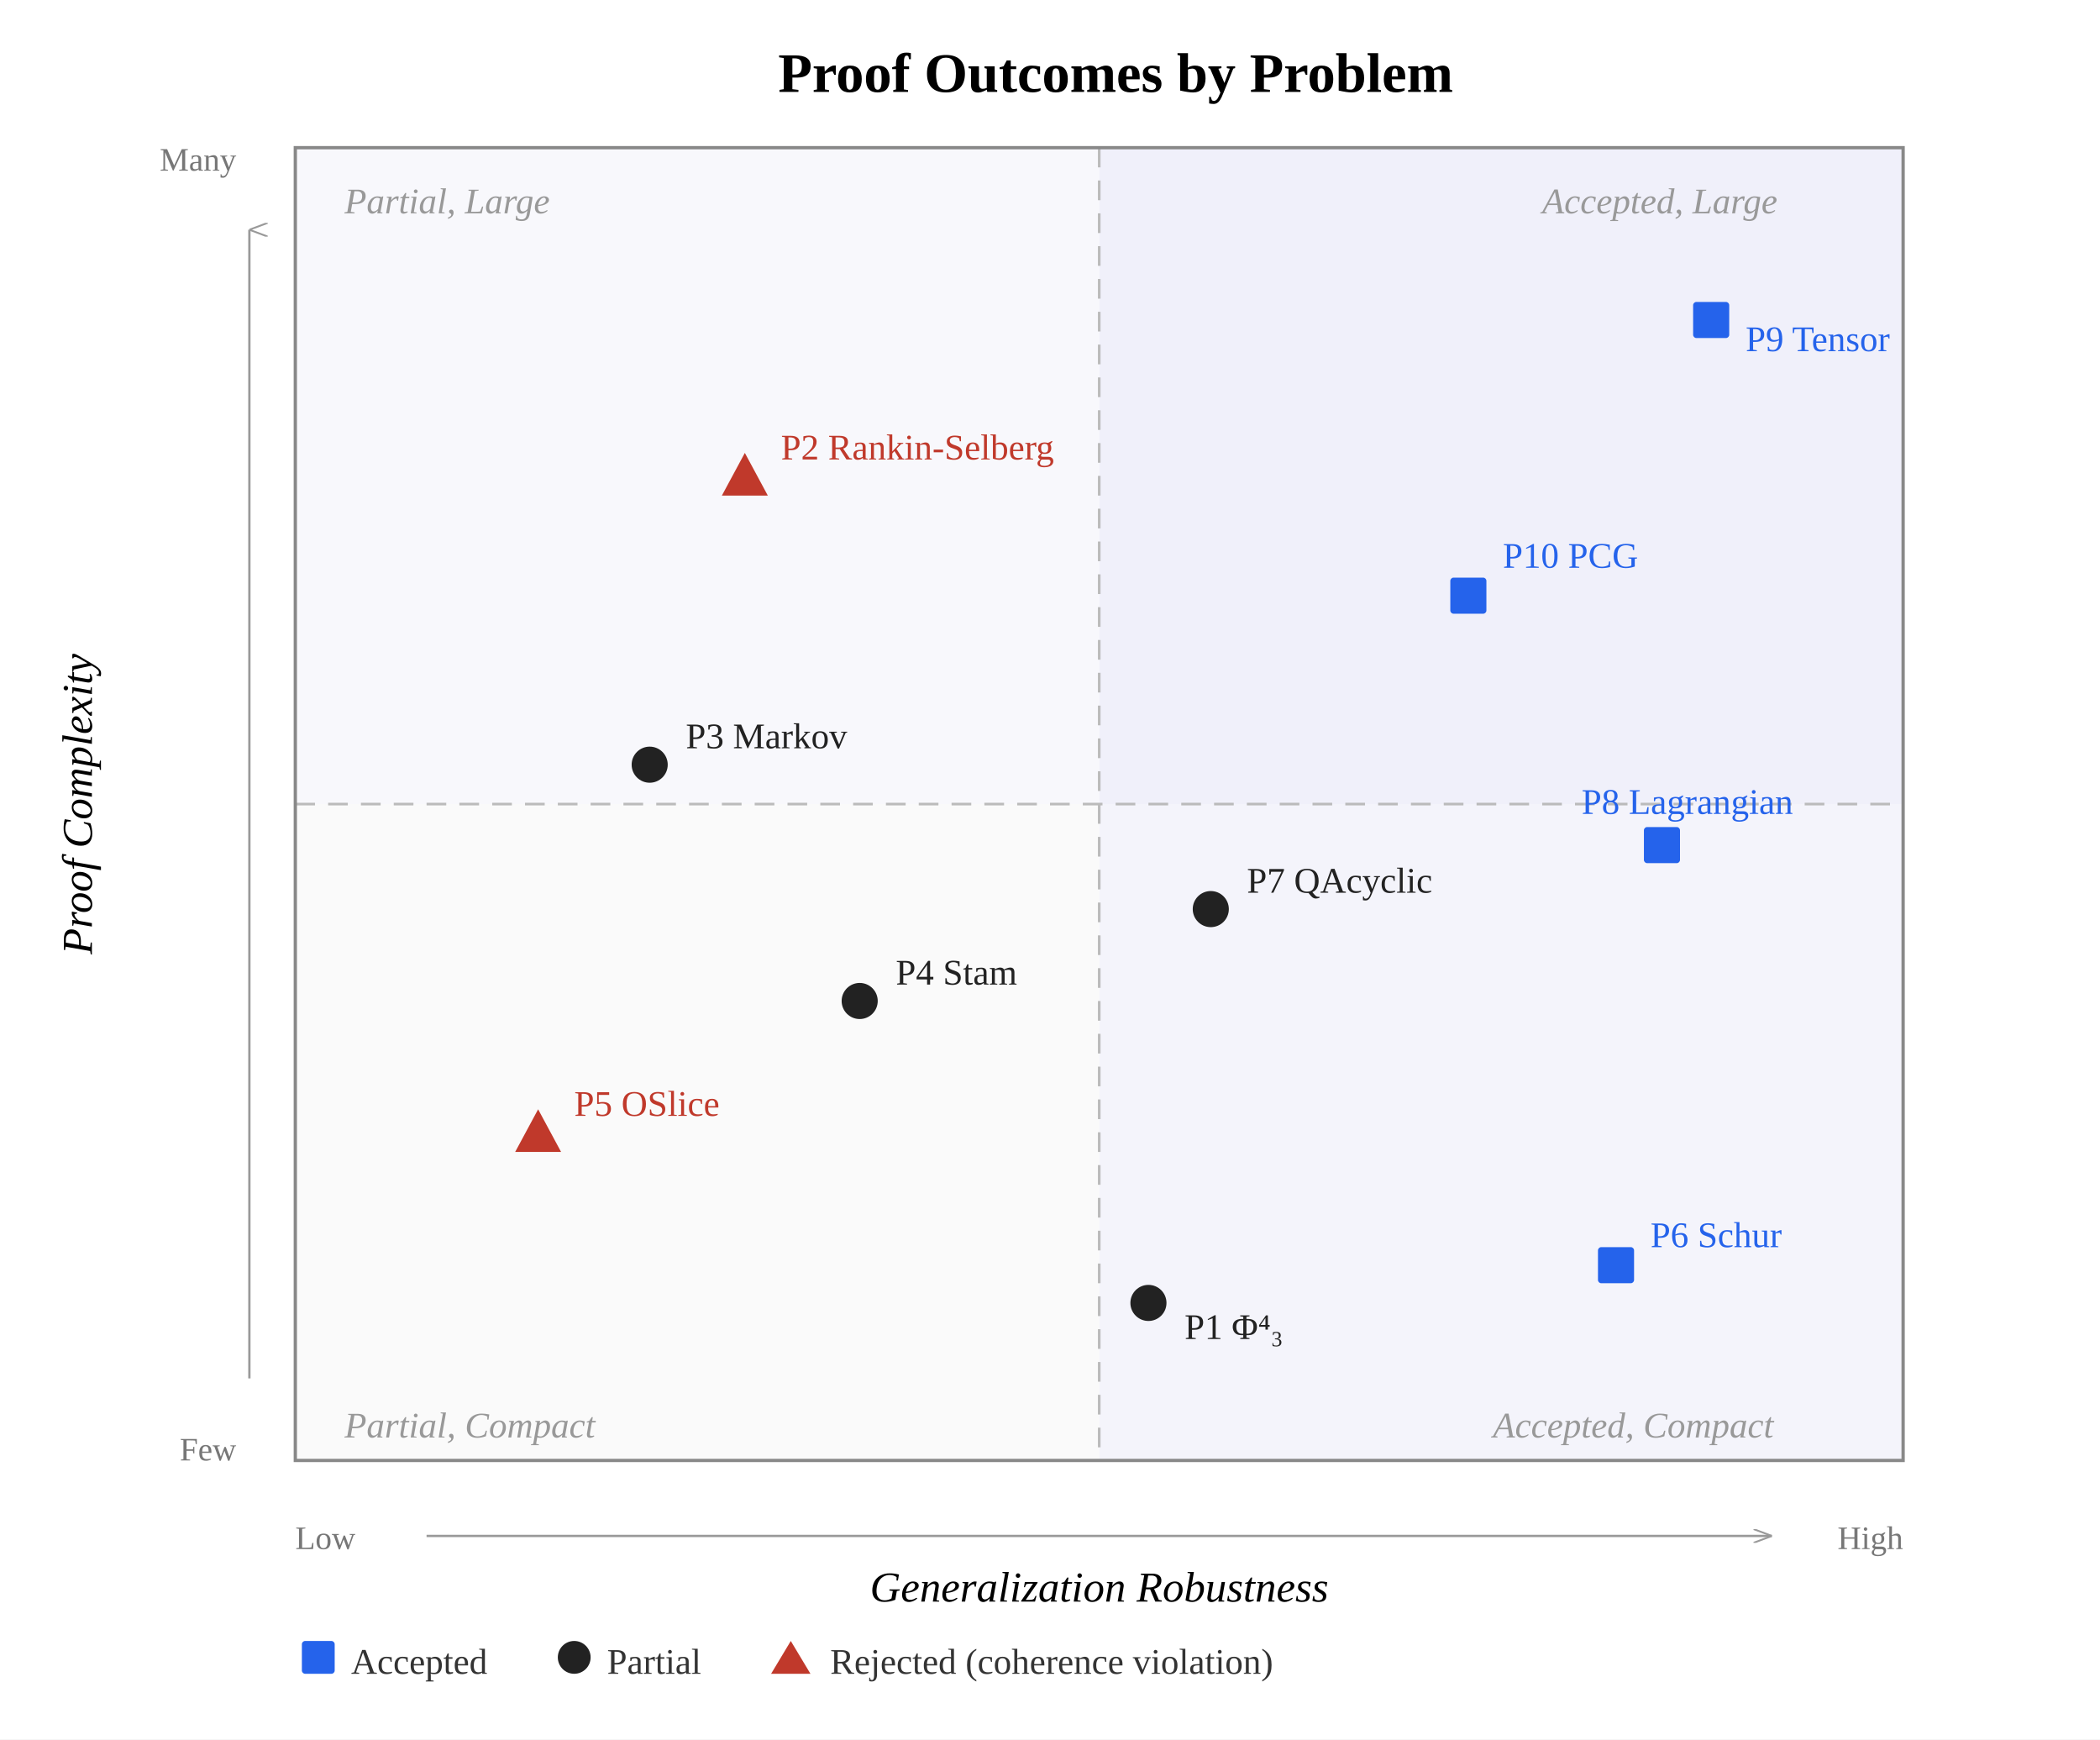
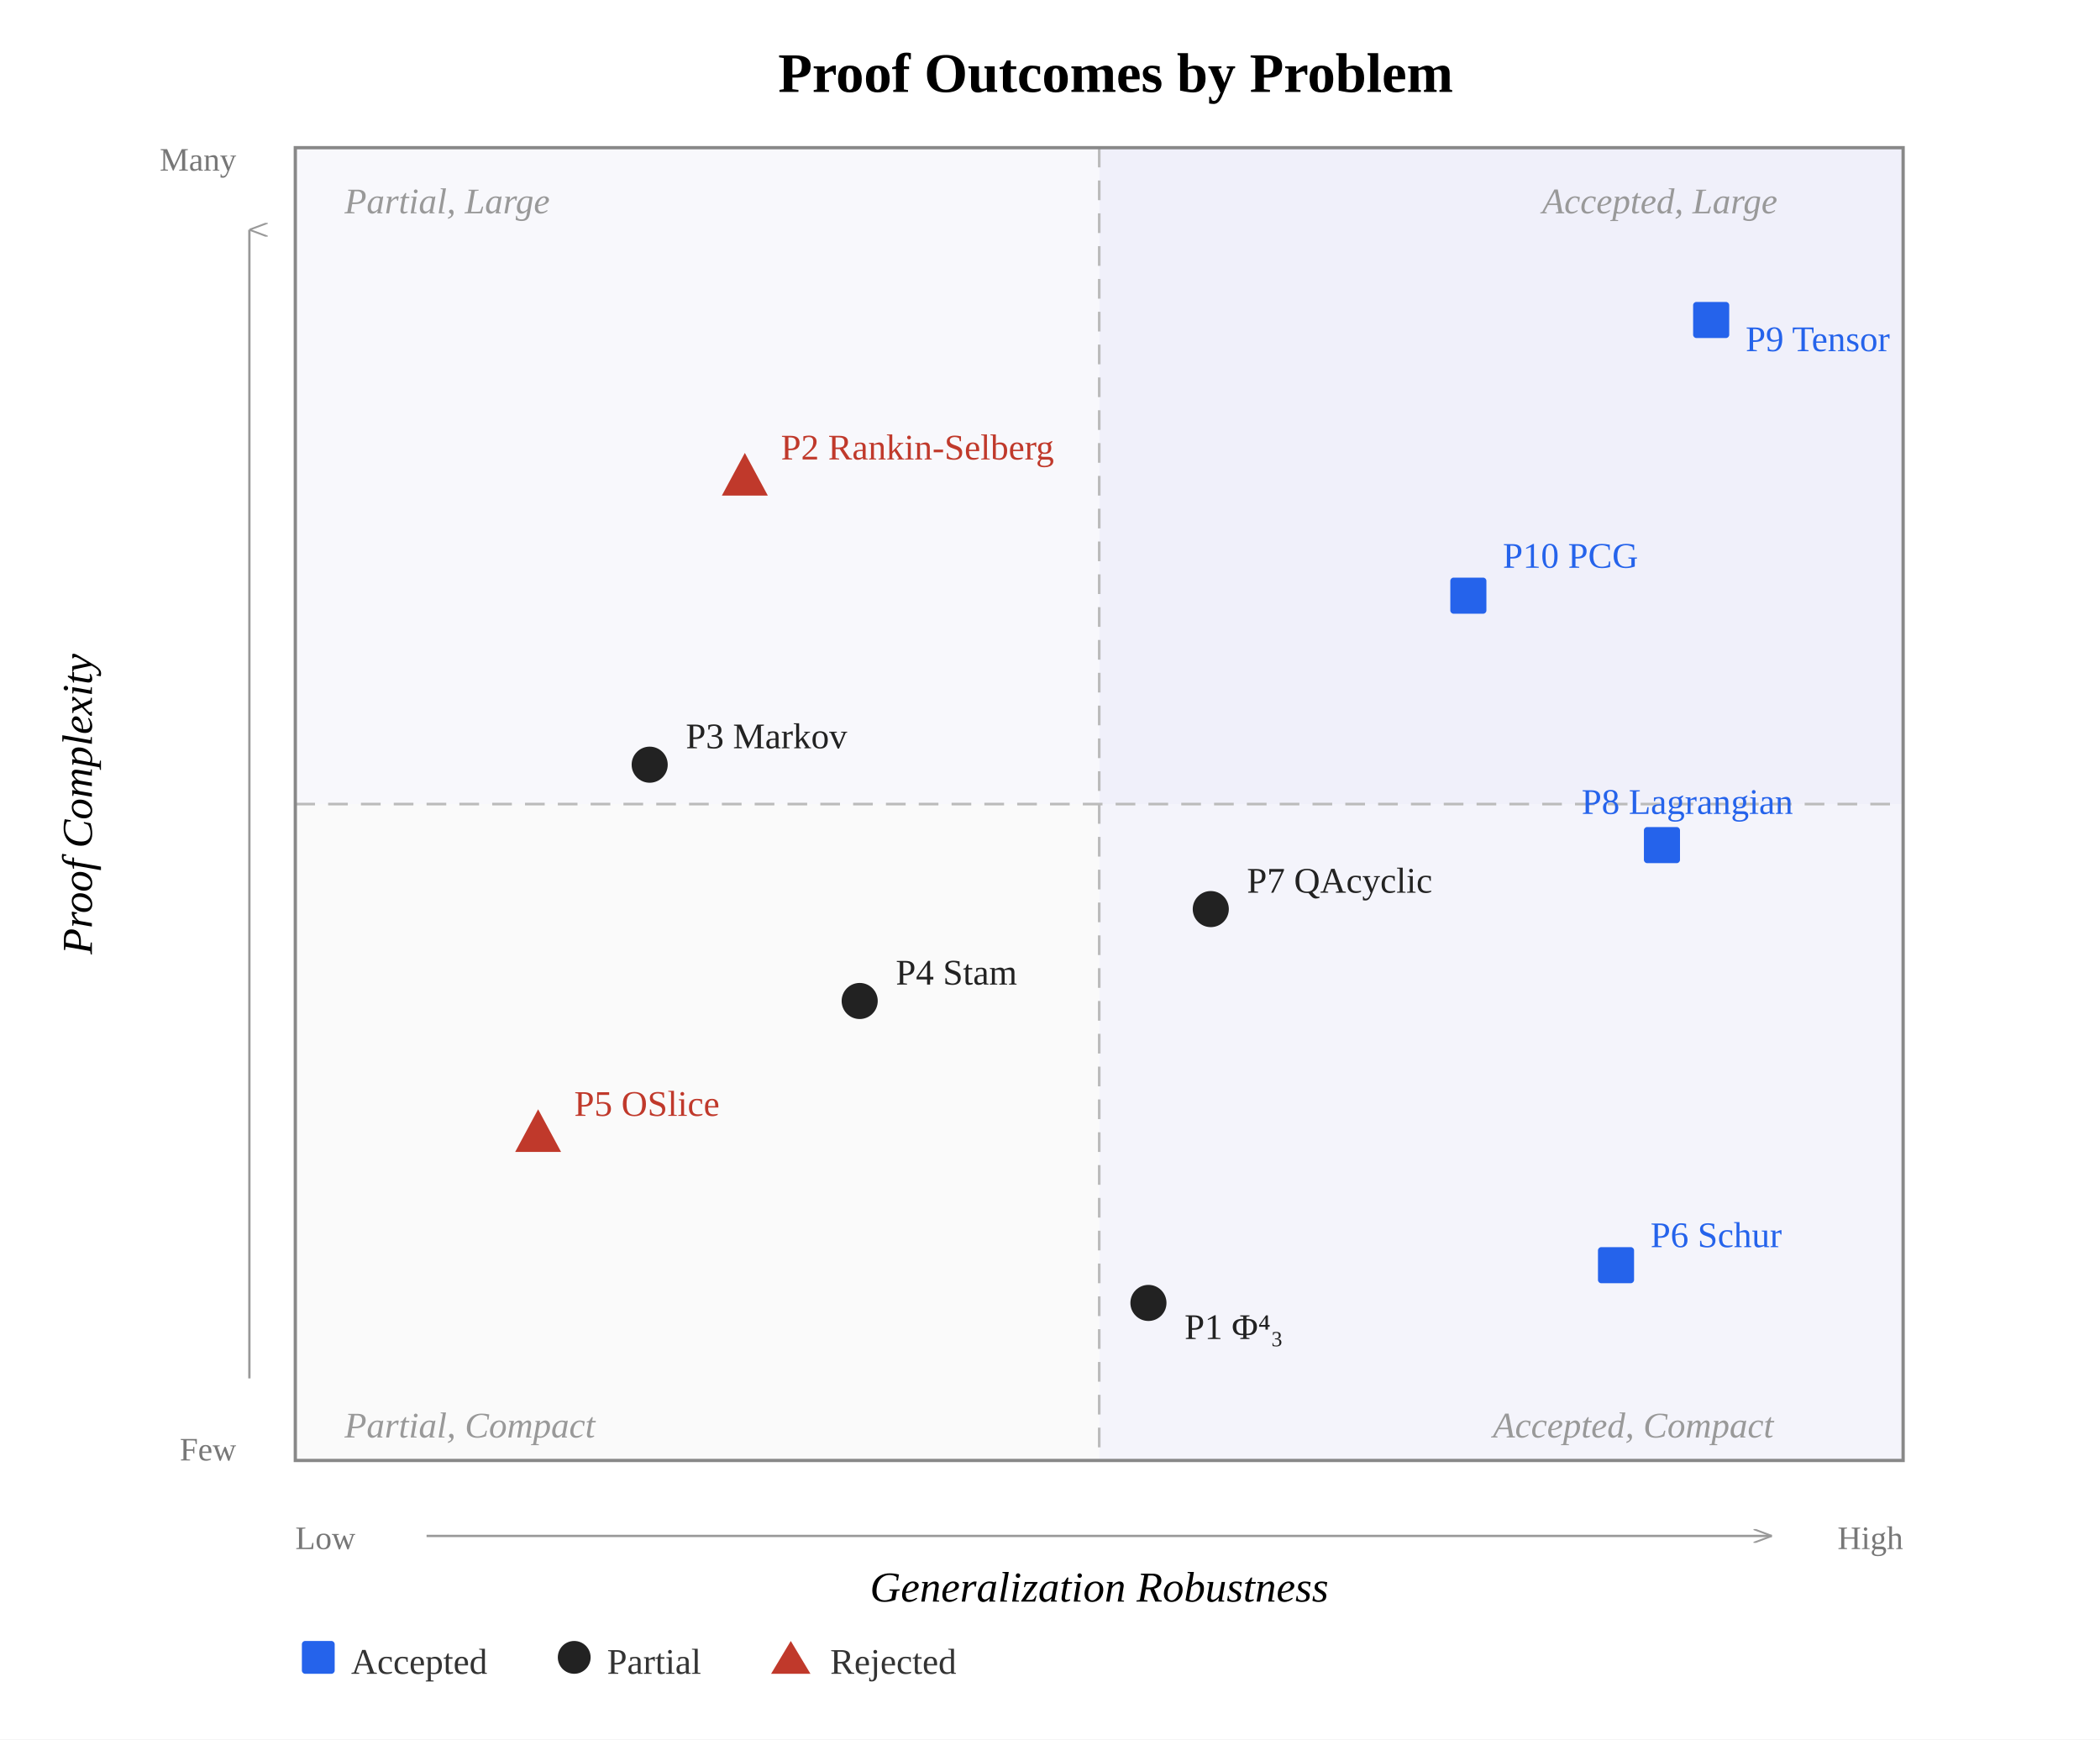
<svg xmlns="http://www.w3.org/2000/svg" viewBox="0 0 640 530" font-family="'Times New Roman', 'Liberation Serif', Georgia, serif" font-size="12">
  <rect x="0" y="0" width="640" height="530" fill="white" />
  <text x="340" y="28" text-anchor="middle" font-size="17" font-weight="bold">Proof Outcomes by Problem</text>
  <rect x="90" y="45" width="245" height="200" fill="#f8f8fc" stroke="none" />
  <rect x="335" y="45" width="245" height="200" fill="#f0f0fa" stroke="none" />
  <rect x="90" y="245" width="245" height="200" fill="#fafafa" stroke="none" />
  <rect x="335" y="245" width="245" height="200" fill="#f4f4fb" stroke="none" />
  <line x1="335" y1="45" x2="335" y2="445" stroke="#bbb" stroke-width="0.8" stroke-dasharray="6,4" />
  <line x1="90" y1="245" x2="580" y2="245" stroke="#bbb" stroke-width="0.8" stroke-dasharray="6,4" />
  <rect x="90" y="45" width="490" height="400" fill="none" stroke="#888" stroke-width="1" />
  <text x="105" y="65" fill="#999" font-size="11" font-style="italic">Partial, Large</text>
  <text x="470" y="65" fill="#999" font-size="11" font-style="italic">Accepted, Large</text>
  <text x="105" y="438" fill="#999" font-size="11" font-style="italic">Partial, Compact</text>
  <text x="455" y="438" fill="#999" font-size="11" font-style="italic">Accepted, Compact</text>
  <text x="335" y="488" text-anchor="middle" font-size="13" font-style="italic">Generalization Robustness</text>
  <text x="90" y="472" text-anchor="start" font-size="10" fill="#777">Low</text>
  <text x="580" y="472" text-anchor="end" font-size="10" fill="#777">High</text>
  <line x1="130" y1="468" x2="540" y2="468" stroke="#999" stroke-width="0.7" marker-end="url(#arrowX)" />
  <defs>
    <marker id="arrowX" markerWidth="8" markerHeight="6" refX="8" refY="3" orient="auto">
      <path d="M0,0 L8,3 L0,6" fill="none" stroke="#999" stroke-width="0.8" />
    </marker>
    <marker id="arrowY" markerWidth="6" markerHeight="8" refX="3" refY="0" orient="auto">
      <path d="M0,8 L3,0 L6,8" fill="none" stroke="#999" stroke-width="0.8" />
    </marker>
  </defs>
  <text x="28" y="245" text-anchor="middle" font-size="13" font-style="italic" transform="rotate(-90, 28, 245)">Proof Complexity</text>
  <text x="72" y="445" text-anchor="end" font-size="10" fill="#777">Few</text>
  <text x="72" y="52" text-anchor="end" font-size="10" fill="#777">Many</text>
  <line x1="76" y1="420" x2="76" y2="70" stroke="#999" stroke-width="0.7" marker-end="url(#arrowY)" />
  <rect x="487" y="380" width="11" height="11" fill="#2563eb" rx="1" />
  <text x="503" y="380" font-size="11" fill="#2563eb" font-weight="500">P6 Schur</text>
  <rect x="501" y="252" width="11" height="11" fill="#2563eb" rx="1" />
  <text x="482" y="248" font-size="11" fill="#2563eb" font-weight="500">P8 Lagrangian</text>
  <rect x="516" y="92" width="11" height="11" fill="#2563eb" rx="1" />
  <text x="532" y="107" font-size="11" fill="#2563eb" font-weight="500">P9 Tensor</text>
  <rect x="442" y="176" width="11" height="11" fill="#2563eb" rx="1" />
  <text x="458" y="173" font-size="11" fill="#2563eb" font-weight="500">P10 PCG</text>
  <circle cx="350" cy="397" r="5.5" fill="#222" />
  <text x="361" y="408" font-size="11" fill="#222">P1 Φ⁴₃</text>
  <polygon points="227,138 234,151 220,151" fill="#c0392b" />
  <text x="238" y="140" font-size="11" fill="#c0392b" font-weight="500">P2 Rankin-Selberg</text>
  <circle cx="198" cy="233" r="5.5" fill="#222" />
  <text x="209" y="228" font-size="11" fill="#222">P3 Markov</text>
  <circle cx="262" cy="305" r="5.5" fill="#222" />
  <text x="273" y="300" font-size="11" fill="#222">P4 Stam</text>
  <polygon points="164,338 171,351 157,351" fill="#c0392b" />
  <text x="175" y="340" font-size="11" fill="#c0392b" font-weight="500">P5 OSlice</text>
  <circle cx="369" cy="277" r="5.5" fill="#222" />
  <text x="380" y="272" font-size="11" fill="#222">P7 QAcyclic</text>
  <rect x="92" y="500" width="10" height="10" fill="#2563eb" rx="1" />
  <text x="107" y="510" font-size="11" fill="#333">Accepted</text>
  <circle cx="175" cy="505" r="5" fill="#222" />
  <text x="185" y="510" font-size="11" fill="#333">Partial</text>
  <polygon points="241,500 247,510 235,510" fill="#c0392b" />
-   <text x="253" y="510" font-size="11" fill="#333">Rejected (coherence violation)</text>
+   <text x="253" y="510" font-size="11" fill="#333">Rejected</text>
</svg>
